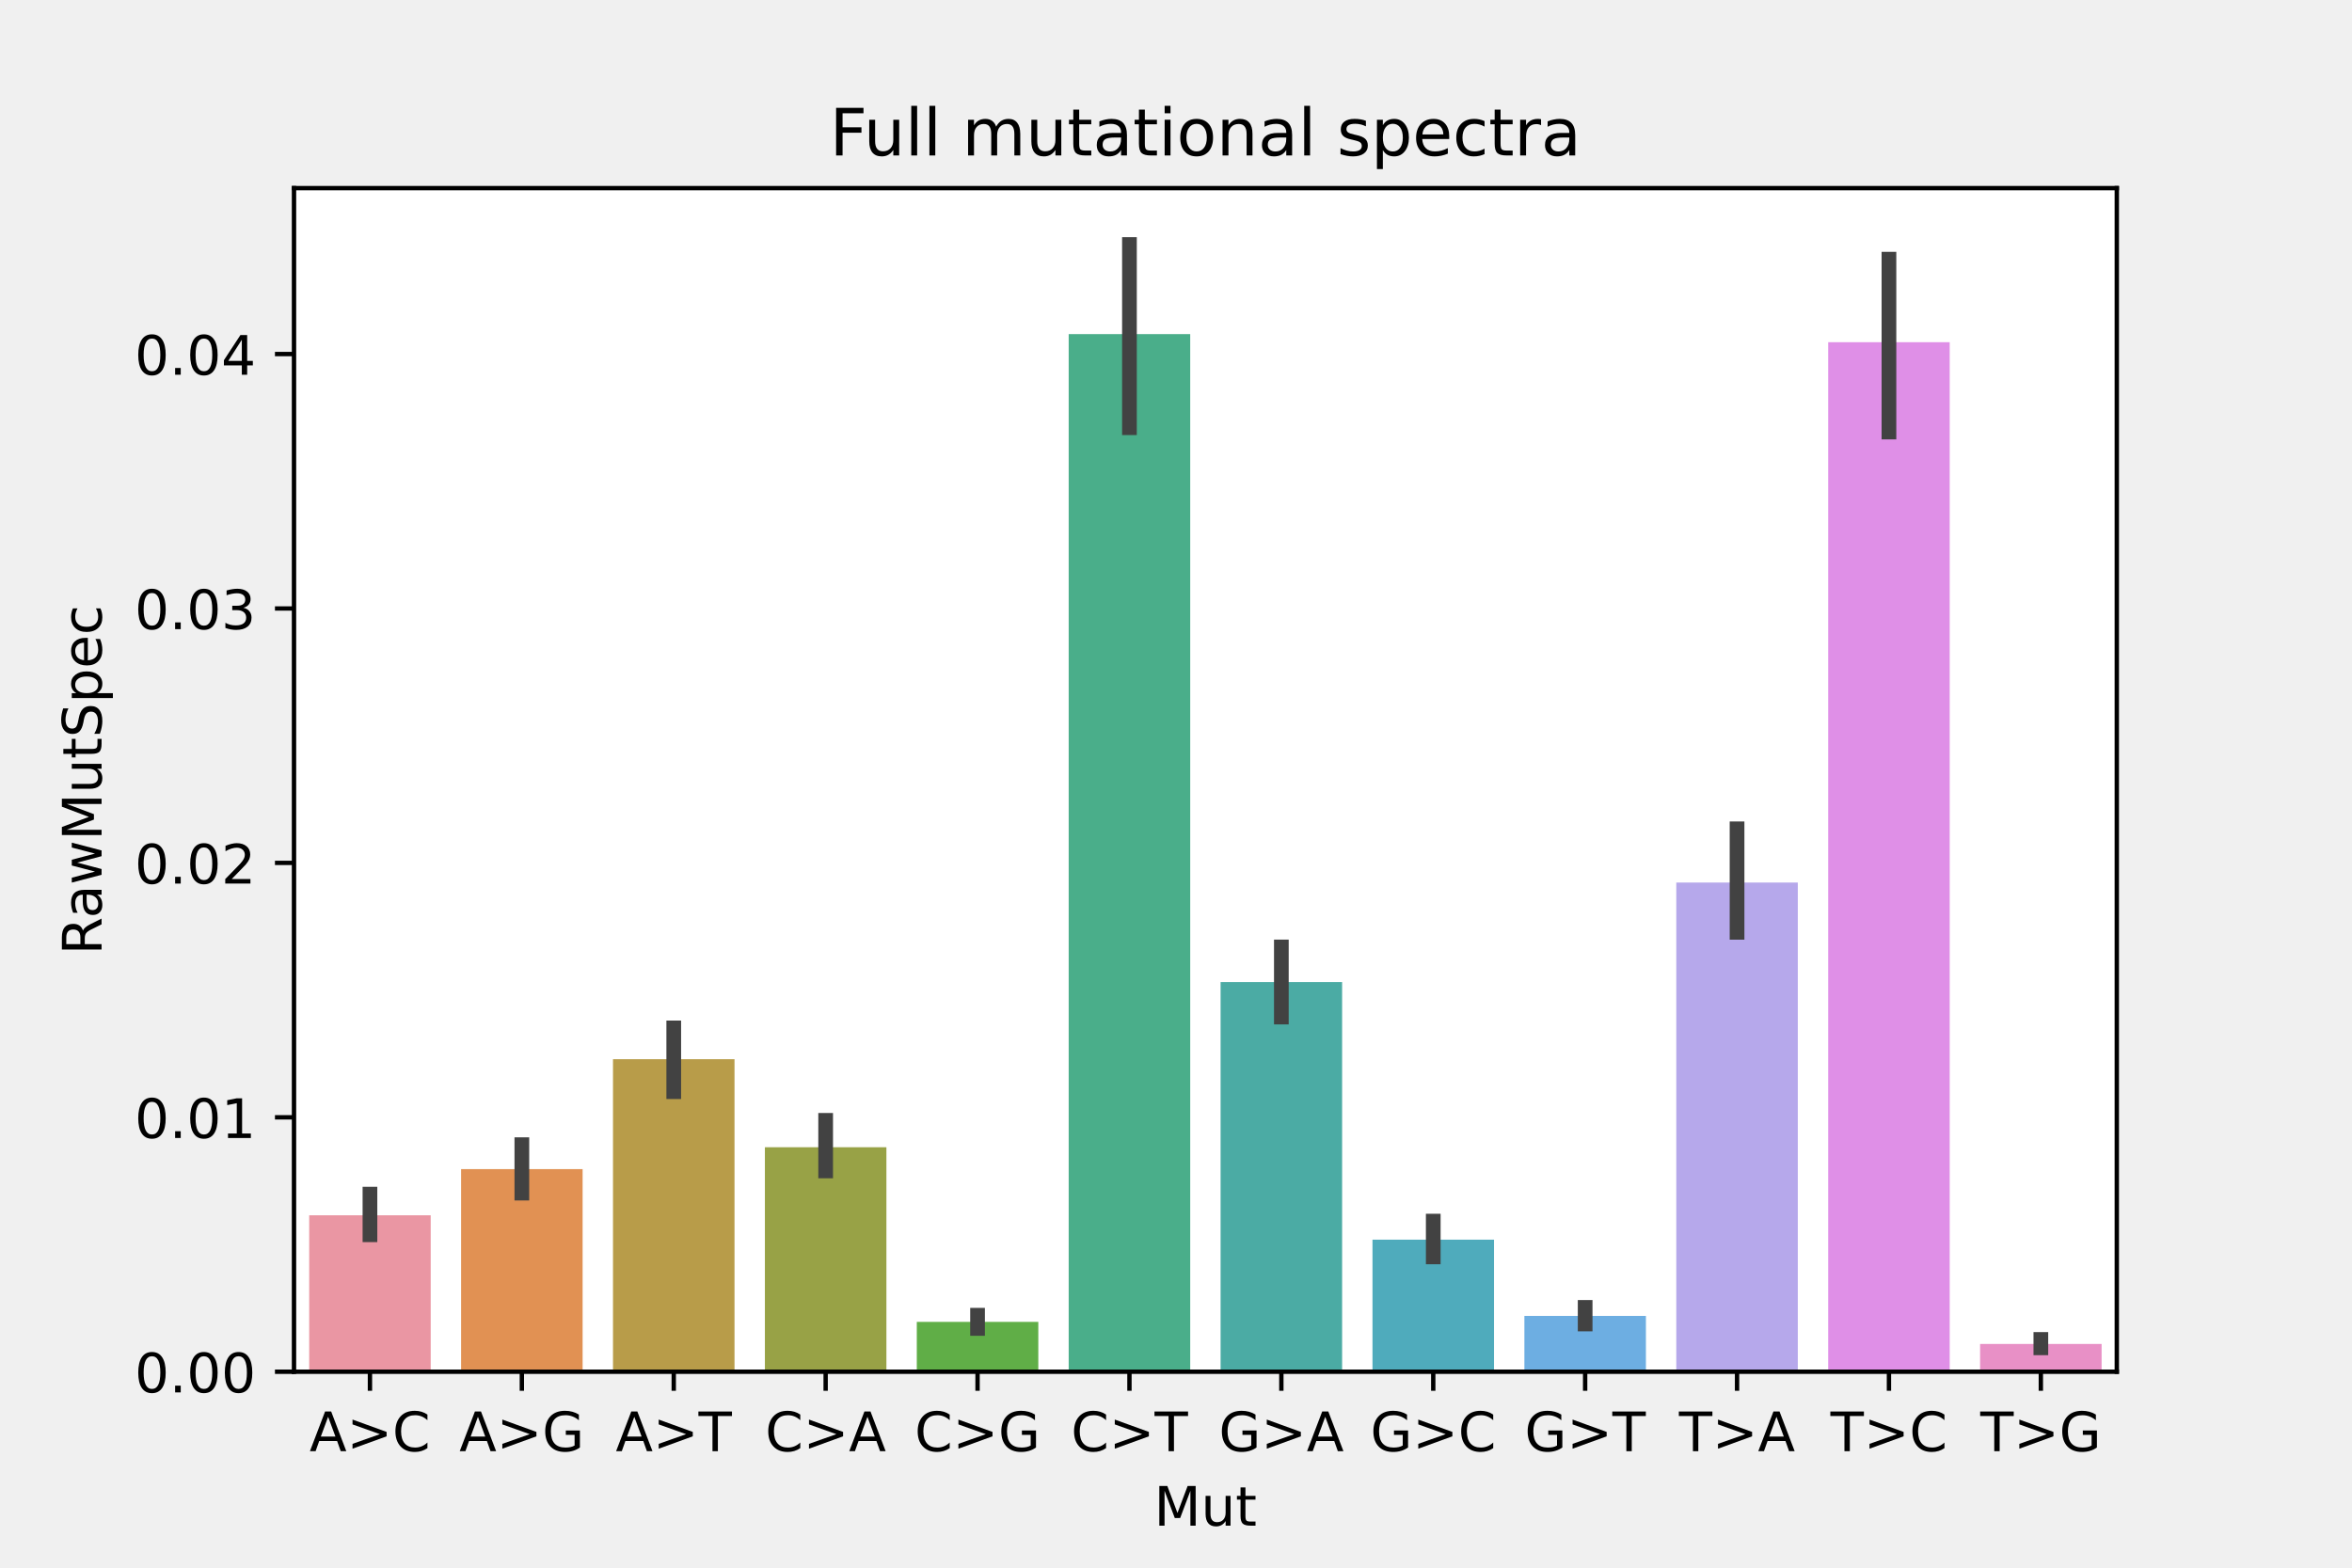
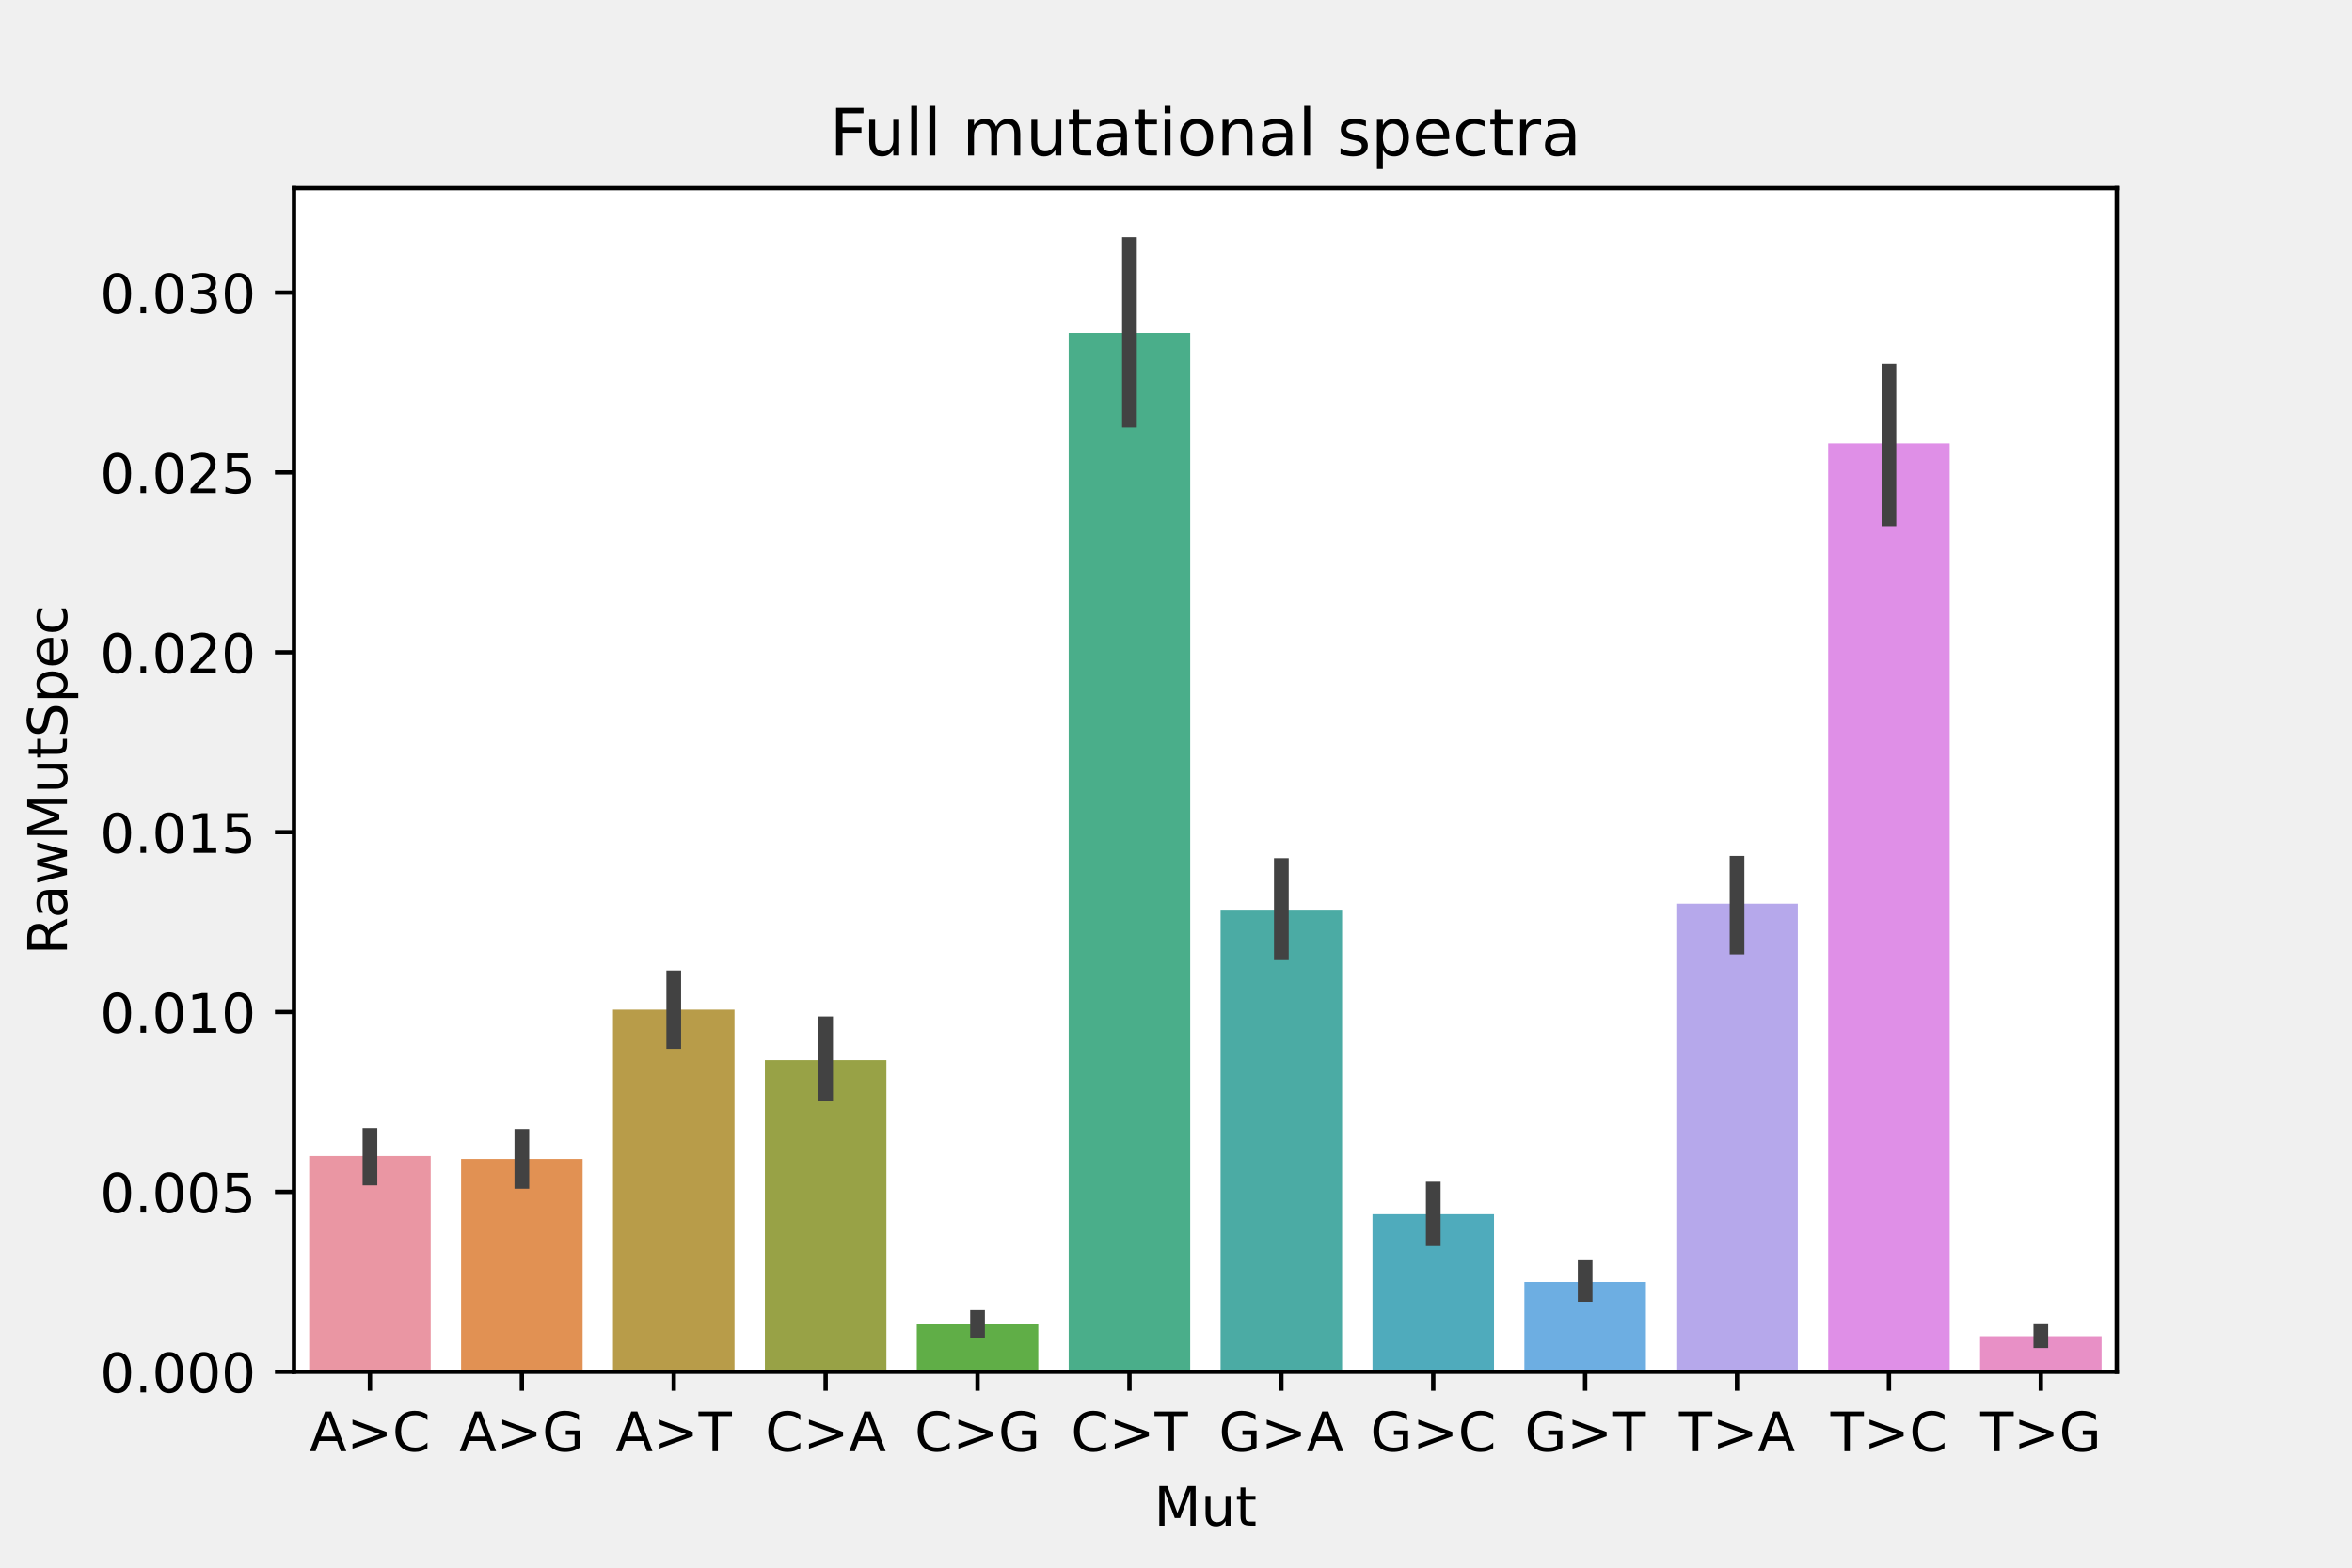
<svg xmlns="http://www.w3.org/2000/svg" xmlns:xlink="http://www.w3.org/1999/xlink" width="432pt" height="288pt" viewBox="0 0 432 288" version="1.1">
  <defs>
    <style type="text/css">*{stroke-linejoin: round; stroke-linecap: butt}</style>
  </defs>
  <g id="figure_1">
    <g id="patch_1">
      <path d="M 0 288  L 432 288  L 432 0  L 0 0  L 0 288  z " style="fill: none" />
    </g>
    <g id="axes_1">
      <g id="patch_2">
        <path d="M 54 252  L 388.8 252  L 388.8 34.56  L 54 34.56  z " style="fill: #ffffff" />
      </g>
      <g id="patch_3">
-         <path d="M 56.79 252  L 79.11 252  L 79.11 223.252  L 56.79 223.252  z " clip-path="url(#pbe2c032c0d)" style="fill: #ea96a3" />
+         <path d="M 56.79 252  L 79.11 252  L 79.11 212.36  L 56.79 212.36  z " clip-path="url(#pe592b8a24d)" style="fill: #ea96a3" />
      </g>
      <g id="patch_4">
-         <path d="M 84.69 252  L 107.01 252  L 107.01 214.78  L 84.69 214.78  z " clip-path="url(#pbe2c032c0d)" style="fill: #e19153" />
+         <path d="M 84.69 252  L 107.01 252  L 107.01 212.9  L 84.69 212.9  z " clip-path="url(#pe592b8a24d)" style="fill: #e19153" />
      </g>
      <g id="patch_5">
-         <path d="M 112.59 252  L 134.91 252  L 134.91 194.579  L 112.59 194.579  z " clip-path="url(#pbe2c032c0d)" style="fill: #b89c49" />
+         <path d="M 112.59 252  L 134.91 252  L 134.91 185.479  L 112.59 185.479  z " clip-path="url(#pe592b8a24d)" style="fill: #b89c49" />
      </g>
      <g id="patch_6">
-         <path d="M 140.49 252  L 162.81 252  L 162.81 210.76  L 140.49 210.76  z " clip-path="url(#pbe2c032c0d)" style="fill: #98a246" />
+         <path d="M 140.49 252  L 162.81 252  L 162.81 194.761  L 140.49 194.761  z " clip-path="url(#pe592b8a24d)" style="fill: #98a246" />
      </g>
      <g id="patch_7">
-         <path d="M 168.39 252  L 190.71 252  L 190.71 242.842  L 168.39 242.842  z " clip-path="url(#pbe2c032c0d)" style="fill: #60ae47" />
+         <path d="M 168.39 252  L 190.71 252  L 190.71 243.297  L 168.39 243.297  z " clip-path="url(#pe592b8a24d)" style="fill: #60ae47" />
      </g>
      <g id="patch_8">
-         <path d="M 196.29 252  L 218.61 252  L 218.61 61.378  L 196.29 61.378  z " clip-path="url(#pbe2c032c0d)" style="fill: #4aae8a" />
+         <path d="M 196.29 252  L 218.61 252  L 218.61 61.167  L 196.29 61.167  z " clip-path="url(#pe592b8a24d)" style="fill: #4aae8a" />
      </g>
      <g id="patch_9">
-         <path d="M 224.19 252  L 246.51 252  L 246.51 180.416  L 224.19 180.416  z " clip-path="url(#pbe2c032c0d)" style="fill: #4baba4" />
+         <path d="M 224.19 252  L 246.51 252  L 246.51 167.122  L 224.19 167.122  z " clip-path="url(#pe592b8a24d)" style="fill: #4baba4" />
      </g>
      <g id="patch_10">
-         <path d="M 252.09 252  L 274.41 252  L 274.41 227.744  L 252.09 227.744  z " clip-path="url(#pbe2c032c0d)" style="fill: #4fabbc" />
+         <path d="M 252.09 252  L 274.41 252  L 274.41 223.067  L 252.09 223.067  z " clip-path="url(#pe592b8a24d)" style="fill: #4fabbc" />
      </g>
      <g id="patch_11">
-         <path d="M 279.99 252  L 302.31 252  L 302.31 241.745  L 279.99 241.745  z " clip-path="url(#pbe2c032c0d)" style="fill: #6daee2" />
+         <path d="M 279.99 252  L 302.31 252  L 302.31 235.531  L 279.99 235.531  z " clip-path="url(#pe592b8a24d)" style="fill: #6daee2" />
      </g>
      <g id="patch_12">
-         <path d="M 307.89 252  L 330.21 252  L 330.21 162.135  L 307.89 162.135  z " clip-path="url(#pbe2c032c0d)" style="fill: #b6a8eb" />
+         <path d="M 307.89 252  L 330.21 252  L 330.21 166.013  L 307.89 166.013  z " clip-path="url(#pe592b8a24d)" style="fill: #b6a8eb" />
      </g>
      <g id="patch_13">
-         <path d="M 335.79 252  L 358.11 252  L 358.11 62.87  L 335.79 62.87  z " clip-path="url(#pbe2c032c0d)" style="fill: #df8fe7" />
+         <path d="M 335.79 252  L 358.11 252  L 358.11 81.454  L 335.79 81.454  z " clip-path="url(#pe592b8a24d)" style="fill: #df8fe7" />
      </g>
      <g id="patch_14">
-         <path d="M 363.69 252  L 386.01 252  L 386.01 246.9  L 363.69 246.9  z " clip-path="url(#pbe2c032c0d)" style="fill: #e890c6" />
+         <path d="M 363.69 252  L 386.01 252  L 386.01 245.469  L 363.69 245.469  z " clip-path="url(#pe592b8a24d)" style="fill: #e890c6" />
      </g>
      <g id="matplotlib.axis_1">
        <g id="xtick_1">
          <g id="line2d_1">
            <defs>
-               <path id="m026d9fce6b" d="M 0 0  L 0 3.5  " style="stroke: #000000; stroke-width: 0.8" />
+               <path id="mcc6dad4cca" d="M 0 0  L 0 3.5  " style="stroke: #000000; stroke-width: 0.8" />
            </defs>
            <g>
-               <use xlink:href="#m026d9fce6b" x="67.95" y="252" style="stroke: #000000; stroke-width: 0.8" />
+               <use xlink:href="#mcc6dad4cca" x="67.95" y="252" style="stroke: #000000; stroke-width: 0.8" />
            </g>
          </g>
          <g id="text_1">
            <g transform="translate(56.84844 266.5984)scale(0.1 -0.1)">
              <defs>
                <path id="DejaVuSans-41" d="M 2188 4044  L 1331 1722  L 3047 1722  L 2188 4044  z M 1831 4666  L 2547 4666  L 4325 0  L 3669 0  L 3244 1197  L 1141 1197  L 716 0  L 50 0  L 1831 4666  z " transform="scale(0.015625)" />
                <path id="DejaVuSans-3e" d="M 678 3150  L 678 3719  L 4684 2266  L 4684 1747  L 678 294  L 678 863  L 3897 2003  L 678 3150  z " transform="scale(0.015625)" />
                <path id="DejaVuSans-43" d="M 4122 4306  L 4122 3641  Q 3803 3938 3442 4084  Q 3081 4231 2675 4231  Q 1875 4231 1450 3742  Q 1025 3253 1025 2328  Q 1025 1406 1450 917  Q 1875 428 2675 428  Q 3081 428 3442 575  Q 3803 722 4122 1019  L 4122 359  Q 3791 134 3420 21  Q 3050 -91 2638 -91  Q 1578 -91 968 557  Q 359 1206 359 2328  Q 359 3453 968 4101  Q 1578 4750 2638 4750  Q 3056 4750 3426 4639  Q 3797 4528 4122 4306  z " transform="scale(0.015625)" />
              </defs>
              <use xlink:href="#DejaVuSans-41" />
              <use xlink:href="#DejaVuSans-3e" x="68.408" />
              <use xlink:href="#DejaVuSans-43" x="152.197" />
            </g>
          </g>
        </g>
        <g id="xtick_2">
          <g id="line2d_2">
            <g>
-               <use xlink:href="#m026d9fce6b" x="95.85" y="252" style="stroke: #000000; stroke-width: 0.8" />
+               <use xlink:href="#mcc6dad4cca" x="95.85" y="252" style="stroke: #000000; stroke-width: 0.8" />
            </g>
          </g>
          <g id="text_2">
            <g transform="translate(84.36562 266.5984)scale(0.1 -0.1)">
              <defs>
                <path id="DejaVuSans-47" d="M 3809 666  L 3809 1919  L 2778 1919  L 2778 2438  L 4434 2438  L 4434 434  Q 4069 175 3628 42  Q 3188 -91 2688 -91  Q 1594 -91 976 548  Q 359 1188 359 2328  Q 359 3472 976 4111  Q 1594 4750 2688 4750  Q 3144 4750 3555 4637  Q 3966 4525 4313 4306  L 4313 3634  Q 3963 3931 3569 4081  Q 3175 4231 2741 4231  Q 1884 4231 1454 3753  Q 1025 3275 1025 2328  Q 1025 1384 1454 906  Q 1884 428 2741 428  Q 3075 428 3337 486  Q 3600 544 3809 666  z " transform="scale(0.015625)" />
              </defs>
              <use xlink:href="#DejaVuSans-41" />
              <use xlink:href="#DejaVuSans-3e" x="68.408" />
              <use xlink:href="#DejaVuSans-47" x="152.197" />
            </g>
          </g>
        </g>
        <g id="xtick_3">
          <g id="line2d_3">
            <g>
-               <use xlink:href="#m026d9fce6b" x="123.75" y="252" style="stroke: #000000; stroke-width: 0.8" />
+               <use xlink:href="#mcc6dad4cca" x="123.75" y="252" style="stroke: #000000; stroke-width: 0.8" />
            </g>
          </g>
          <g id="text_3">
            <g transform="translate(113.0859 266.5984)scale(0.1 -0.1)">
              <defs>
                <path id="DejaVuSans-54" d="M -19 4666  L 3928 4666  L 3928 4134  L 2272 4134  L 2272 0  L 1638 0  L 1638 4134  L -19 4134  L -19 4666  z " transform="scale(0.015625)" />
              </defs>
              <use xlink:href="#DejaVuSans-41" />
              <use xlink:href="#DejaVuSans-3e" x="68.408" />
              <use xlink:href="#DejaVuSans-54" x="152.197" />
            </g>
          </g>
        </g>
        <g id="xtick_4">
          <g id="line2d_4">
            <g>
-               <use xlink:href="#m026d9fce6b" x="151.65" y="252" style="stroke: #000000; stroke-width: 0.8" />
+               <use xlink:href="#mcc6dad4cca" x="151.65" y="252" style="stroke: #000000; stroke-width: 0.8" />
            </g>
          </g>
          <g id="text_4">
            <g transform="translate(140.5484 266.5984)scale(0.1 -0.1)">
              <use xlink:href="#DejaVuSans-43" />
              <use xlink:href="#DejaVuSans-3e" x="69.824" />
              <use xlink:href="#DejaVuSans-41" x="153.613" />
            </g>
          </g>
        </g>
        <g id="xtick_5">
          <g id="line2d_5">
            <g>
-               <use xlink:href="#m026d9fce6b" x="179.55" y="252" style="stroke: #000000; stroke-width: 0.8" />
+               <use xlink:href="#mcc6dad4cca" x="179.55" y="252" style="stroke: #000000; stroke-width: 0.8" />
            </g>
          </g>
          <g id="text_5">
            <g transform="translate(167.9945 266.5984)scale(0.1 -0.1)">
              <use xlink:href="#DejaVuSans-43" />
              <use xlink:href="#DejaVuSans-3e" x="69.824" />
              <use xlink:href="#DejaVuSans-47" x="153.613" />
            </g>
          </g>
        </g>
        <g id="xtick_6">
          <g id="line2d_6">
            <g>
-               <use xlink:href="#m026d9fce6b" x="207.45" y="252" style="stroke: #000000; stroke-width: 0.8" />
+               <use xlink:href="#mcc6dad4cca" x="207.45" y="252" style="stroke: #000000; stroke-width: 0.8" />
            </g>
          </g>
          <g id="text_6">
            <g transform="translate(196.7148 266.5984)scale(0.1 -0.1)">
              <use xlink:href="#DejaVuSans-43" />
              <use xlink:href="#DejaVuSans-3e" x="69.824" />
              <use xlink:href="#DejaVuSans-54" x="153.613" />
            </g>
          </g>
        </g>
        <g id="xtick_7">
          <g id="line2d_7">
            <g>
-               <use xlink:href="#m026d9fce6b" x="235.35" y="252" style="stroke: #000000; stroke-width: 0.8" />
+               <use xlink:href="#mcc6dad4cca" x="235.35" y="252" style="stroke: #000000; stroke-width: 0.8" />
            </g>
          </g>
          <g id="text_7">
            <g transform="translate(223.8656 266.5984)scale(0.1 -0.1)">
              <use xlink:href="#DejaVuSans-47" />
              <use xlink:href="#DejaVuSans-3e" x="77.49" />
              <use xlink:href="#DejaVuSans-41" x="161.279" />
            </g>
          </g>
        </g>
        <g id="xtick_8">
          <g id="line2d_8">
            <g>
-               <use xlink:href="#m026d9fce6b" x="263.25" y="252" style="stroke: #000000; stroke-width: 0.8" />
+               <use xlink:href="#mcc6dad4cca" x="263.25" y="252" style="stroke: #000000; stroke-width: 0.8" />
            </g>
          </g>
          <g id="text_8">
            <g transform="translate(251.6945 266.5984)scale(0.1 -0.1)">
              <use xlink:href="#DejaVuSans-47" />
              <use xlink:href="#DejaVuSans-3e" x="77.49" />
              <use xlink:href="#DejaVuSans-43" x="161.279" />
            </g>
          </g>
        </g>
        <g id="xtick_9">
          <g id="line2d_9">
            <g>
-               <use xlink:href="#m026d9fce6b" x="291.15" y="252" style="stroke: #000000; stroke-width: 0.8" />
+               <use xlink:href="#mcc6dad4cca" x="291.15" y="252" style="stroke: #000000; stroke-width: 0.8" />
            </g>
          </g>
          <g id="text_9">
            <g transform="translate(280.032 266.5984)scale(0.1 -0.1)">
              <use xlink:href="#DejaVuSans-47" />
              <use xlink:href="#DejaVuSans-3e" x="77.49" />
              <use xlink:href="#DejaVuSans-54" x="161.279" />
            </g>
          </g>
        </g>
        <g id="xtick_10">
          <g id="line2d_10">
            <g>
-               <use xlink:href="#m026d9fce6b" x="319.05" y="252" style="stroke: #000000; stroke-width: 0.8" />
+               <use xlink:href="#mcc6dad4cca" x="319.05" y="252" style="stroke: #000000; stroke-width: 0.8" />
            </g>
          </g>
          <g id="text_10">
            <g transform="translate(308.3859 266.5984)scale(0.1 -0.1)">
              <use xlink:href="#DejaVuSans-54" />
              <use xlink:href="#DejaVuSans-3e" x="61.084" />
              <use xlink:href="#DejaVuSans-41" x="144.873" />
            </g>
          </g>
        </g>
        <g id="xtick_11">
          <g id="line2d_11">
            <g>
-               <use xlink:href="#m026d9fce6b" x="346.95" y="252" style="stroke: #000000; stroke-width: 0.8" />
+               <use xlink:href="#mcc6dad4cca" x="346.95" y="252" style="stroke: #000000; stroke-width: 0.8" />
            </g>
          </g>
          <g id="text_11">
            <g transform="translate(336.2148 266.5984)scale(0.1 -0.1)">
              <use xlink:href="#DejaVuSans-54" />
              <use xlink:href="#DejaVuSans-3e" x="61.084" />
              <use xlink:href="#DejaVuSans-43" x="144.873" />
            </g>
          </g>
        </g>
        <g id="xtick_12">
          <g id="line2d_12">
            <g>
-               <use xlink:href="#m026d9fce6b" x="374.85" y="252" style="stroke: #000000; stroke-width: 0.8" />
+               <use xlink:href="#mcc6dad4cca" x="374.85" y="252" style="stroke: #000000; stroke-width: 0.8" />
            </g>
          </g>
          <g id="text_12">
            <g transform="translate(363.732 266.5984)scale(0.1 -0.1)">
              <use xlink:href="#DejaVuSans-54" />
              <use xlink:href="#DejaVuSans-3e" x="61.084" />
              <use xlink:href="#DejaVuSans-47" x="144.873" />
            </g>
          </g>
        </g>
        <g id="text_13">
          <g transform="translate(211.957 280.2766)scale(0.1 -0.1)">
            <defs>
              <path id="DejaVuSans-4d" d="M 628 4666  L 1569 4666  L 2759 1491  L 3956 4666  L 4897 4666  L 4897 0  L 4281 0  L 4281 4097  L 3078 897  L 2444 897  L 1241 4097  L 1241 0  L 628 0  L 628 4666  z " transform="scale(0.015625)" />
              <path id="DejaVuSans-75" d="M 544 1381  L 544 3500  L 1119 3500  L 1119 1403  Q 1119 906 1312 657  Q 1506 409 1894 409  Q 2359 409 2629 706  Q 2900 1003 2900 1516  L 2900 3500  L 3475 3500  L 3475 0  L 2900 0  L 2900 538  Q 2691 219 2414 64  Q 2138 -91 1772 -91  Q 1169 -91 856 284  Q 544 659 544 1381  z M 1991 3584  L 1991 3584  z " transform="scale(0.015625)" />
              <path id="DejaVuSans-74" d="M 1172 4494  L 1172 3500  L 2356 3500  L 2356 3053  L 1172 3053  L 1172 1153  Q 1172 725 1289 603  Q 1406 481 1766 481  L 2356 481  L 2356 0  L 1766 0  Q 1100 0 847 248  Q 594 497 594 1153  L 594 3053  L 172 3053  L 172 3500  L 594 3500  L 594 4494  L 1172 4494  z " transform="scale(0.015625)" />
            </defs>
            <use xlink:href="#DejaVuSans-4d" />
            <use xlink:href="#DejaVuSans-75" x="86.279" />
            <use xlink:href="#DejaVuSans-74" x="149.658" />
          </g>
        </g>
      </g>
      <g id="matplotlib.axis_2">
        <g id="ytick_1">
          <g id="line2d_13">
            <defs>
-               <path id="mbdb7e12de5" d="M 0 0  L -3.5 0  " style="stroke: #000000; stroke-width: 0.8" />
+               <path id="m1d6eb8e58e" d="M 0 0  L -3.5 0  " style="stroke: #000000; stroke-width: 0.8" />
            </defs>
            <g>
-               <use xlink:href="#mbdb7e12de5" x="54" y="252" style="stroke: #000000; stroke-width: 0.8" />
+               <use xlink:href="#m1d6eb8e58e" x="54" y="252" style="stroke: #000000; stroke-width: 0.8" />
            </g>
          </g>
          <g id="text_14">
-             <g transform="translate(24.73438 255.7992)scale(0.1 -0.1)">
+             <g transform="translate(18.37187 255.7992)scale(0.1 -0.1)">
              <defs>
                <path id="DejaVuSans-30" d="M 2034 4250  Q 1547 4250 1301 3770  Q 1056 3291 1056 2328  Q 1056 1369 1301 889  Q 1547 409 2034 409  Q 2525 409 2770 889  Q 3016 1369 3016 2328  Q 3016 3291 2770 3770  Q 2525 4250 2034 4250  z M 2034 4750  Q 2819 4750 3233 4129  Q 3647 3509 3647 2328  Q 3647 1150 3233 529  Q 2819 -91 2034 -91  Q 1250 -91 836 529  Q 422 1150 422 2328  Q 422 3509 836 4129  Q 1250 4750 2034 4750  z " transform="scale(0.015625)" />
                <path id="DejaVuSans-2e" d="M 684 794  L 1344 794  L 1344 0  L 684 0  L 684 794  z " transform="scale(0.015625)" />
              </defs>
              <use xlink:href="#DejaVuSans-30" />
              <use xlink:href="#DejaVuSans-2e" x="63.623" />
              <use xlink:href="#DejaVuSans-30" x="95.41" />
              <use xlink:href="#DejaVuSans-30" x="159.033" />
+               <use xlink:href="#DejaVuSans-30" x="222.656" />
            </g>
          </g>
        </g>
        <g id="ytick_2">
          <g id="line2d_14">
            <g>
-               <use xlink:href="#mbdb7e12de5" x="54" y="205.261" style="stroke: #000000; stroke-width: 0.8" />
+               <use xlink:href="#m1d6eb8e58e" x="54" y="218.959" style="stroke: #000000; stroke-width: 0.8" />
            </g>
          </g>
          <g id="text_15">
-             <g transform="translate(24.73438 209.0601)scale(0.1 -0.1)">
-               <defs>
-                 <path id="DejaVuSans-31" d="M 794 531  L 1825 531  L 1825 4091  L 703 3866  L 703 4441  L 1819 4666  L 2450 4666  L 2450 531  L 3481 531  L 3481 0  L 794 0  L 794 531  z " transform="scale(0.015625)" />
-               </defs>
-               <use xlink:href="#DejaVuSans-30" />
-               <use xlink:href="#DejaVuSans-2e" x="63.623" />
-               <use xlink:href="#DejaVuSans-30" x="95.41" />
-               <use xlink:href="#DejaVuSans-31" x="159.033" />
+             <g transform="translate(18.37187 222.7582)scale(0.1 -0.1)">
+               <defs>
+                 <path id="DejaVuSans-35" d="M 691 4666  L 3169 4666  L 3169 4134  L 1269 4134  L 1269 2991  Q 1406 3038 1543 3061  Q 1681 3084 1819 3084  Q 2600 3084 3056 2656  Q 3513 2228 3513 1497  Q 3513 744 3044 326  Q 2575 -91 1722 -91  Q 1428 -91 1123 -41  Q 819 9 494 109  L 494 744  Q 775 591 1075 516  Q 1375 441 1709 441  Q 2250 441 2565 725  Q 2881 1009 2881 1497  Q 2881 1984 2565 2268  Q 2250 2553 1709 2553  Q 1456 2553 1204 2497  Q 953 2441 691 2322  L 691 4666  z " transform="scale(0.015625)" />
+               </defs>
+               <use xlink:href="#DejaVuSans-30" />
+               <use xlink:href="#DejaVuSans-2e" x="63.623" />
+               <use xlink:href="#DejaVuSans-30" x="95.41" />
+               <use xlink:href="#DejaVuSans-30" x="159.033" />
+               <use xlink:href="#DejaVuSans-35" x="222.656" />
            </g>
          </g>
        </g>
        <g id="ytick_3">
          <g id="line2d_15">
            <g>
-               <use xlink:href="#mbdb7e12de5" x="54" y="158.522" style="stroke: #000000; stroke-width: 0.8" />
+               <use xlink:href="#m1d6eb8e58e" x="54" y="185.918" style="stroke: #000000; stroke-width: 0.8" />
            </g>
          </g>
          <g id="text_16">
-             <g transform="translate(24.73438 162.3209)scale(0.1 -0.1)">
-               <defs>
-                 <path id="DejaVuSans-32" d="M 1228 531  L 3431 531  L 3431 0  L 469 0  L 469 531  Q 828 903 1448 1529  Q 2069 2156 2228 2338  Q 2531 2678 2651 2914  Q 2772 3150 2772 3378  Q 2772 3750 2511 3984  Q 2250 4219 1831 4219  Q 1534 4219 1204 4116  Q 875 4013 500 3803  L 500 4441  Q 881 4594 1212 4672  Q 1544 4750 1819 4750  Q 2544 4750 2975 4387  Q 3406 4025 3406 3419  Q 3406 3131 3298 2873  Q 3191 2616 2906 2266  Q 2828 2175 2409 1742  Q 1991 1309 1228 531  z " transform="scale(0.015625)" />
-               </defs>
-               <use xlink:href="#DejaVuSans-30" />
-               <use xlink:href="#DejaVuSans-2e" x="63.623" />
-               <use xlink:href="#DejaVuSans-30" x="95.41" />
-               <use xlink:href="#DejaVuSans-32" x="159.033" />
+             <g transform="translate(18.37187 189.7172)scale(0.1 -0.1)">
+               <defs>
+                 <path id="DejaVuSans-31" d="M 794 531  L 1825 531  L 1825 4091  L 703 3866  L 703 4441  L 1819 4666  L 2450 4666  L 2450 531  L 3481 531  L 3481 0  L 794 0  L 794 531  z " transform="scale(0.015625)" />
+               </defs>
+               <use xlink:href="#DejaVuSans-30" />
+               <use xlink:href="#DejaVuSans-2e" x="63.623" />
+               <use xlink:href="#DejaVuSans-30" x="95.41" />
+               <use xlink:href="#DejaVuSans-31" x="159.033" />
+               <use xlink:href="#DejaVuSans-30" x="222.656" />
            </g>
          </g>
        </g>
        <g id="ytick_4">
          <g id="line2d_16">
            <g>
-               <use xlink:href="#mbdb7e12de5" x="54" y="111.783" style="stroke: #000000; stroke-width: 0.8" />
+               <use xlink:href="#m1d6eb8e58e" x="54" y="152.877" style="stroke: #000000; stroke-width: 0.8" />
            </g>
          </g>
          <g id="text_17">
-             <g transform="translate(24.73438 115.5818)scale(0.1 -0.1)">
-               <defs>
-                 <path id="DejaVuSans-33" d="M 2597 2516  Q 3050 2419 3304 2112  Q 3559 1806 3559 1356  Q 3559 666 3084 287  Q 2609 -91 1734 -91  Q 1441 -91 1130 -33  Q 819 25 488 141  L 488 750  Q 750 597 1062 519  Q 1375 441 1716 441  Q 2309 441 2620 675  Q 2931 909 2931 1356  Q 2931 1769 2642 2001  Q 2353 2234 1838 2234  L 1294 2234  L 1294 2753  L 1863 2753  Q 2328 2753 2575 2939  Q 2822 3125 2822 3475  Q 2822 3834 2567 4026  Q 2313 4219 1838 4219  Q 1578 4219 1281 4162  Q 984 4106 628 3988  L 628 4550  Q 988 4650 1302 4700  Q 1616 4750 1894 4750  Q 2613 4750 3031 4423  Q 3450 4097 3450 3541  Q 3450 3153 3228 2886  Q 3006 2619 2597 2516  z " transform="scale(0.015625)" />
-               </defs>
-               <use xlink:href="#DejaVuSans-30" />
-               <use xlink:href="#DejaVuSans-2e" x="63.623" />
-               <use xlink:href="#DejaVuSans-30" x="95.41" />
-               <use xlink:href="#DejaVuSans-33" x="159.033" />
+             <g transform="translate(18.37187 156.6763)scale(0.1 -0.1)">
+               <use xlink:href="#DejaVuSans-30" />
+               <use xlink:href="#DejaVuSans-2e" x="63.623" />
+               <use xlink:href="#DejaVuSans-30" x="95.41" />
+               <use xlink:href="#DejaVuSans-31" x="159.033" />
+               <use xlink:href="#DejaVuSans-35" x="222.656" />
            </g>
          </g>
        </g>
        <g id="ytick_5">
          <g id="line2d_17">
            <g>
-               <use xlink:href="#mbdb7e12de5" x="54" y="65.043" style="stroke: #000000; stroke-width: 0.8" />
+               <use xlink:href="#m1d6eb8e58e" x="54" y="119.836" style="stroke: #000000; stroke-width: 0.8" />
            </g>
          </g>
          <g id="text_18">
-             <g transform="translate(24.73438 68.84262)scale(0.1 -0.1)">
-               <defs>
-                 <path id="DejaVuSans-34" d="M 2419 4116  L 825 1625  L 2419 1625  L 2419 4116  z M 2253 4666  L 3047 4666  L 3047 1625  L 3713 1625  L 3713 1100  L 3047 1100  L 3047 0  L 2419 0  L 2419 1100  L 313 1100  L 313 1709  L 2253 4666  z " transform="scale(0.015625)" />
-               </defs>
-               <use xlink:href="#DejaVuSans-30" />
-               <use xlink:href="#DejaVuSans-2e" x="63.623" />
-               <use xlink:href="#DejaVuSans-30" x="95.41" />
-               <use xlink:href="#DejaVuSans-34" x="159.033" />
-             </g>
-           </g>
-         </g>
-         <g id="text_19">
-           <g transform="translate(18.65469 175.412)rotate(-90)scale(0.1 -0.1)">
+             <g transform="translate(18.37187 123.6353)scale(0.1 -0.1)">
+               <defs>
+                 <path id="DejaVuSans-32" d="M 1228 531  L 3431 531  L 3431 0  L 469 0  L 469 531  Q 828 903 1448 1529  Q 2069 2156 2228 2338  Q 2531 2678 2651 2914  Q 2772 3150 2772 3378  Q 2772 3750 2511 3984  Q 2250 4219 1831 4219  Q 1534 4219 1204 4116  Q 875 4013 500 3803  L 500 4441  Q 881 4594 1212 4672  Q 1544 4750 1819 4750  Q 2544 4750 2975 4387  Q 3406 4025 3406 3419  Q 3406 3131 3298 2873  Q 3191 2616 2906 2266  Q 2828 2175 2409 1742  Q 1991 1309 1228 531  z " transform="scale(0.015625)" />
+               </defs>
+               <use xlink:href="#DejaVuSans-30" />
+               <use xlink:href="#DejaVuSans-2e" x="63.623" />
+               <use xlink:href="#DejaVuSans-30" x="95.41" />
+               <use xlink:href="#DejaVuSans-32" x="159.033" />
+               <use xlink:href="#DejaVuSans-30" x="222.656" />
+             </g>
+           </g>
+         </g>
+         <g id="ytick_6">
+           <g id="line2d_18">
+             <g>
+               <use xlink:href="#m1d6eb8e58e" x="54" y="86.795" style="stroke: #000000; stroke-width: 0.8" />
+             </g>
+           </g>
+           <g id="text_19">
+             <g transform="translate(18.37187 90.59428)scale(0.1 -0.1)">
+               <use xlink:href="#DejaVuSans-30" />
+               <use xlink:href="#DejaVuSans-2e" x="63.623" />
+               <use xlink:href="#DejaVuSans-30" x="95.41" />
+               <use xlink:href="#DejaVuSans-32" x="159.033" />
+               <use xlink:href="#DejaVuSans-35" x="222.656" />
+             </g>
+           </g>
+         </g>
+         <g id="ytick_7">
+           <g id="line2d_19">
+             <g>
+               <use xlink:href="#m1d6eb8e58e" x="54" y="53.754" style="stroke: #000000; stroke-width: 0.8" />
+             </g>
+           </g>
+           <g id="text_20">
+             <g transform="translate(18.37187 57.55329)scale(0.1 -0.1)">
+               <defs>
+                 <path id="DejaVuSans-33" d="M 2597 2516  Q 3050 2419 3304 2112  Q 3559 1806 3559 1356  Q 3559 666 3084 287  Q 2609 -91 1734 -91  Q 1441 -91 1130 -33  Q 819 25 488 141  L 488 750  Q 750 597 1062 519  Q 1375 441 1716 441  Q 2309 441 2620 675  Q 2931 909 2931 1356  Q 2931 1769 2642 2001  Q 2353 2234 1838 2234  L 1294 2234  L 1294 2753  L 1863 2753  Q 2328 2753 2575 2939  Q 2822 3125 2822 3475  Q 2822 3834 2567 4026  Q 2313 4219 1838 4219  Q 1578 4219 1281 4162  Q 984 4106 628 3988  L 628 4550  Q 988 4650 1302 4700  Q 1616 4750 1894 4750  Q 2613 4750 3031 4423  Q 3450 4097 3450 3541  Q 3450 3153 3228 2886  Q 3006 2619 2597 2516  z " transform="scale(0.015625)" />
+               </defs>
+               <use xlink:href="#DejaVuSans-30" />
+               <use xlink:href="#DejaVuSans-2e" x="63.623" />
+               <use xlink:href="#DejaVuSans-30" x="95.41" />
+               <use xlink:href="#DejaVuSans-33" x="159.033" />
+               <use xlink:href="#DejaVuSans-30" x="222.656" />
+             </g>
+           </g>
+         </g>
+         <g id="text_21">
+           <g transform="translate(12.29219 175.412)rotate(-90)scale(0.1 -0.1)">
            <defs>
              <path id="DejaVuSans-52" d="M 2841 2188  Q 3044 2119 3236 1894  Q 3428 1669 3622 1275  L 4263 0  L 3584 0  L 2988 1197  Q 2756 1666 2539 1819  Q 2322 1972 1947 1972  L 1259 1972  L 1259 0  L 628 0  L 628 4666  L 2053 4666  Q 2853 4666 3247 4331  Q 3641 3997 3641 3322  Q 3641 2881 3436 2590  Q 3231 2300 2841 2188  z M 1259 4147  L 1259 2491  L 2053 2491  Q 2509 2491 2742 2702  Q 2975 2913 2975 3322  Q 2975 3731 2742 3939  Q 2509 4147 2053 4147  L 1259 4147  z " transform="scale(0.015625)" />
              <path id="DejaVuSans-61" d="M 2194 1759  Q 1497 1759 1228 1600  Q 959 1441 959 1056  Q 959 750 1161 570  Q 1363 391 1709 391  Q 2188 391 2477 730  Q 2766 1069 2766 1631  L 2766 1759  L 2194 1759  z M 3341 1997  L 3341 0  L 2766 0  L 2766 531  Q 2569 213 2275 61  Q 1981 -91 1556 -91  Q 1019 -91 701 211  Q 384 513 384 1019  Q 384 1609 779 1909  Q 1175 2209 1959 2209  L 2766 2209  L 2766 2266  Q 2766 2663 2505 2880  Q 2244 3097 1772 3097  Q 1472 3097 1187 3025  Q 903 2953 641 2809  L 641 3341  Q 956 3463 1253 3523  Q 1550 3584 1831 3584  Q 2591 3584 2966 3190  Q 3341 2797 3341 1997  z " transform="scale(0.015625)" />
              <path id="DejaVuSans-77" d="M 269 3500  L 844 3500  L 1563 769  L 2278 3500  L 2956 3500  L 3675 769  L 4391 3500  L 4966 3500  L 4050 0  L 3372 0  L 2619 2869  L 1863 0  L 1184 0  L 269 3500  z " transform="scale(0.015625)" />
              <path id="DejaVuSans-53" d="M 3425 4513  L 3425 3897  Q 3066 4069 2747 4153  Q 2428 4238 2131 4238  Q 1616 4238 1336 4038  Q 1056 3838 1056 3469  Q 1056 3159 1242 3001  Q 1428 2844 1947 2747  L 2328 2669  Q 3034 2534 3370 2195  Q 3706 1856 3706 1288  Q 3706 609 3251 259  Q 2797 -91 1919 -91  Q 1588 -91 1214 -16  Q 841 59 441 206  L 441 856  Q 825 641 1194 531  Q 1563 422 1919 422  Q 2459 422 2753 634  Q 3047 847 3047 1241  Q 3047 1584 2836 1778  Q 2625 1972 2144 2069  L 1759 2144  Q 1053 2284 737 2584  Q 422 2884 422 3419  Q 422 4038 858 4394  Q 1294 4750 2059 4750  Q 2388 4750 2728 4690  Q 3069 4631 3425 4513  z " transform="scale(0.015625)" />
              <path id="DejaVuSans-70" d="M 1159 525  L 1159 -1331  L 581 -1331  L 581 3500  L 1159 3500  L 1159 2969  Q 1341 3281 1617 3432  Q 1894 3584 2278 3584  Q 2916 3584 3314 3078  Q 3713 2572 3713 1747  Q 3713 922 3314 415  Q 2916 -91 2278 -91  Q 1894 -91 1617 61  Q 1341 213 1159 525  z M 3116 1747  Q 3116 2381 2855 2742  Q 2594 3103 2138 3103  Q 1681 3103 1420 2742  Q 1159 2381 1159 1747  Q 1159 1113 1420 752  Q 1681 391 2138 391  Q 2594 391 2855 752  Q 3116 1113 3116 1747  z " transform="scale(0.015625)" />
              <path id="DejaVuSans-65" d="M 3597 1894  L 3597 1613  L 953 1613  Q 991 1019 1311 708  Q 1631 397 2203 397  Q 2534 397 2845 478  Q 3156 559 3463 722  L 3463 178  Q 3153 47 2828 -22  Q 2503 -91 2169 -91  Q 1331 -91 842 396  Q 353 884 353 1716  Q 353 2575 817 3079  Q 1281 3584 2069 3584  Q 2775 3584 3186 3129  Q 3597 2675 3597 1894  z M 3022 2063  Q 3016 2534 2758 2815  Q 2500 3097 2075 3097  Q 1594 3097 1305 2825  Q 1016 2553 972 2059  L 3022 2063  z " transform="scale(0.015625)" />
              <path id="DejaVuSans-63" d="M 3122 3366  L 3122 2828  Q 2878 2963 2633 3030  Q 2388 3097 2138 3097  Q 1578 3097 1268 2742  Q 959 2388 959 1747  Q 959 1106 1268 751  Q 1578 397 2138 397  Q 2388 397 2633 464  Q 2878 531 3122 666  L 3122 134  Q 2881 22 2623 -34  Q 2366 -91 2075 -91  Q 1284 -91 818 406  Q 353 903 353 1747  Q 353 2603 823 3093  Q 1294 3584 2113 3584  Q 2378 3584 2631 3529  Q 2884 3475 3122 3366  z " transform="scale(0.015625)" />
            </defs>
            <use xlink:href="#DejaVuSans-52" />
            <use xlink:href="#DejaVuSans-61" x="67.232" />
            <use xlink:href="#DejaVuSans-77" x="128.512" />
            <use xlink:href="#DejaVuSans-4d" x="210.299" />
            <use xlink:href="#DejaVuSans-75" x="296.578" />
            <use xlink:href="#DejaVuSans-74" x="359.957" />
            <use xlink:href="#DejaVuSans-53" x="399.166" />
            <use xlink:href="#DejaVuSans-70" x="462.643" />
            <use xlink:href="#DejaVuSans-65" x="526.119" />
            <use xlink:href="#DejaVuSans-63" x="587.643" />
          </g>
        </g>
      </g>
-       <g id="line2d_18">
-         <path d="M 67.95 226.835  L 67.95 219.383  " clip-path="url(#pbe2c032c0d)" style="fill: none; stroke: #424242; stroke-width: 2.7; stroke-linecap: square" />
-       </g>
-       <g id="line2d_19">
-         <path d="M 95.85 219.193  L 95.85 210.288  " clip-path="url(#pbe2c032c0d)" style="fill: none; stroke: #424242; stroke-width: 2.7; stroke-linecap: square" />
-       </g>
      <g id="line2d_20">
-         <path d="M 123.75 200.552  L 123.75 188.838  " clip-path="url(#pbe2c032c0d)" style="fill: none; stroke: #424242; stroke-width: 2.7; stroke-linecap: square" />
+         <path d="M 67.95 216.409  L 67.95 208.566  " clip-path="url(#pe592b8a24d)" style="fill: none; stroke: #424242; stroke-width: 2.7; stroke-linecap: square" />
      </g>
      <g id="line2d_21">
-         <path d="M 151.65 215.113  L 151.65 205.817  " clip-path="url(#pbe2c032c0d)" style="fill: none; stroke: #424242; stroke-width: 2.7; stroke-linecap: square" />
+         <path d="M 95.85 217.032  L 95.85 208.744  " clip-path="url(#pe592b8a24d)" style="fill: none; stroke: #424242; stroke-width: 2.7; stroke-linecap: square" />
      </g>
      <g id="line2d_22">
-         <path d="M 179.55 244.047  L 179.55 241.626  " clip-path="url(#pbe2c032c0d)" style="fill: none; stroke: #424242; stroke-width: 2.7; stroke-linecap: square" />
+         <path d="M 123.75 191.334  L 123.75 179.633  " clip-path="url(#pe592b8a24d)" style="fill: none; stroke: #424242; stroke-width: 2.7; stroke-linecap: square" />
      </g>
      <g id="line2d_23">
-         <path d="M 207.45 78.578  L 207.45 44.914  " clip-path="url(#pbe2c032c0d)" style="fill: none; stroke: #424242; stroke-width: 2.7; stroke-linecap: square" />
+         <path d="M 151.65 200.946  L 151.65 188.078  " clip-path="url(#pe592b8a24d)" style="fill: none; stroke: #424242; stroke-width: 2.7; stroke-linecap: square" />
      </g>
      <g id="line2d_24">
-         <path d="M 235.35 186.845  L 235.35 173.969  " clip-path="url(#pbe2c032c0d)" style="fill: none; stroke: #424242; stroke-width: 2.7; stroke-linecap: square" />
+         <path d="M 179.55 244.455  L 179.55 242.032  " clip-path="url(#pe592b8a24d)" style="fill: none; stroke: #424242; stroke-width: 2.7; stroke-linecap: square" />
      </g>
      <g id="line2d_25">
-         <path d="M 263.25 230.901  L 263.25 224.336  " clip-path="url(#pbe2c032c0d)" style="fill: none; stroke: #424242; stroke-width: 2.7; stroke-linecap: square" />
+         <path d="M 207.45 77.175  L 207.45 44.914  " clip-path="url(#pe592b8a24d)" style="fill: none; stroke: #424242; stroke-width: 2.7; stroke-linecap: square" />
      </g>
      <g id="line2d_26">
-         <path d="M 291.15 243.236  L 291.15 240.177  " clip-path="url(#pbe2c032c0d)" style="fill: none; stroke: #424242; stroke-width: 2.7; stroke-linecap: square" />
+         <path d="M 235.35 175.031  L 235.35 159.004  " clip-path="url(#pe592b8a24d)" style="fill: none; stroke: #424242; stroke-width: 2.7; stroke-linecap: square" />
      </g>
      <g id="line2d_27">
-         <path d="M 319.05 171.275  L 319.05 152.262  " clip-path="url(#pbe2c032c0d)" style="fill: none; stroke: #424242; stroke-width: 2.7; stroke-linecap: square" />
+         <path d="M 263.25 227.568  L 263.25 218.439  " clip-path="url(#pe592b8a24d)" style="fill: none; stroke: #424242; stroke-width: 2.7; stroke-linecap: square" />
      </g>
      <g id="line2d_28">
-         <path d="M 346.95 79.366  L 346.95 47.611  " clip-path="url(#pbe2c032c0d)" style="fill: none; stroke: #424242; stroke-width: 2.7; stroke-linecap: square" />
+         <path d="M 291.15 237.808  L 291.15 232.874  " clip-path="url(#pe592b8a24d)" style="fill: none; stroke: #424242; stroke-width: 2.7; stroke-linecap: square" />
      </g>
      <g id="line2d_29">
-         <path d="M 374.85 247.607  L 374.85 246.069  " clip-path="url(#pbe2c032c0d)" style="fill: none; stroke: #424242; stroke-width: 2.7; stroke-linecap: square" />
+         <path d="M 319.05 173.976  L 319.05 158.585  " clip-path="url(#pe592b8a24d)" style="fill: none; stroke: #424242; stroke-width: 2.7; stroke-linecap: square" />
+       </g>
+       <g id="line2d_30">
+         <path d="M 346.95 95.327  L 346.95 68.188  " clip-path="url(#pe592b8a24d)" style="fill: none; stroke: #424242; stroke-width: 2.7; stroke-linecap: square" />
+       </g>
+       <g id="line2d_31">
+         <path d="M 374.85 246.295  L 374.85 244.621  " clip-path="url(#pe592b8a24d)" style="fill: none; stroke: #424242; stroke-width: 2.7; stroke-linecap: square" />
      </g>
      <g id="patch_15">
        <path d="M 54 252  L 54 34.56  " style="fill: none; stroke: #000000; stroke-width: 0.8; stroke-linejoin: miter; stroke-linecap: square" />
      </g>
      <g id="patch_16">
        <path d="M 388.8 252  L 388.8 34.56  " style="fill: none; stroke: #000000; stroke-width: 0.8; stroke-linejoin: miter; stroke-linecap: square" />
      </g>
      <g id="patch_17">
        <path d="M 54 252  L 388.8 252  " style="fill: none; stroke: #000000; stroke-width: 0.8; stroke-linejoin: miter; stroke-linecap: square" />
      </g>
      <g id="patch_18">
        <path d="M 54 34.56  L 388.8 34.56  " style="fill: none; stroke: #000000; stroke-width: 0.8; stroke-linejoin: miter; stroke-linecap: square" />
      </g>
-       <g id="text_20">
+       <g id="text_22">
        <g transform="translate(152.3953 28.56)scale(0.12 -0.12)">
          <defs>
            <path id="DejaVuSans-46" d="M 628 4666  L 3309 4666  L 3309 4134  L 1259 4134  L 1259 2759  L 3109 2759  L 3109 2228  L 1259 2228  L 1259 0  L 628 0  L 628 4666  z " transform="scale(0.015625)" />
            <path id="DejaVuSans-6c" d="M 603 4863  L 1178 4863  L 1178 0  L 603 0  L 603 4863  z " transform="scale(0.015625)" />
            <path id="DejaVuSans-20" transform="scale(0.015625)" />
            <path id="DejaVuSans-6d" d="M 3328 2828  Q 3544 3216 3844 3400  Q 4144 3584 4550 3584  Q 5097 3584 5394 3201  Q 5691 2819 5691 2113  L 5691 0  L 5113 0  L 5113 2094  Q 5113 2597 4934 2840  Q 4756 3084 4391 3084  Q 3944 3084 3684 2787  Q 3425 2491 3425 1978  L 3425 0  L 2847 0  L 2847 2094  Q 2847 2600 2669 2842  Q 2491 3084 2119 3084  Q 1678 3084 1418 2786  Q 1159 2488 1159 1978  L 1159 0  L 581 0  L 581 3500  L 1159 3500  L 1159 2956  Q 1356 3278 1631 3431  Q 1906 3584 2284 3584  Q 2666 3584 2933 3390  Q 3200 3197 3328 2828  z " transform="scale(0.015625)" />
            <path id="DejaVuSans-69" d="M 603 3500  L 1178 3500  L 1178 0  L 603 0  L 603 3500  z M 603 4863  L 1178 4863  L 1178 4134  L 603 4134  L 603 4863  z " transform="scale(0.015625)" />
            <path id="DejaVuSans-6f" d="M 1959 3097  Q 1497 3097 1228 2736  Q 959 2375 959 1747  Q 959 1119 1226 758  Q 1494 397 1959 397  Q 2419 397 2687 759  Q 2956 1122 2956 1747  Q 2956 2369 2687 2733  Q 2419 3097 1959 3097  z M 1959 3584  Q 2709 3584 3137 3096  Q 3566 2609 3566 1747  Q 3566 888 3137 398  Q 2709 -91 1959 -91  Q 1206 -91 779 398  Q 353 888 353 1747  Q 353 2609 779 3096  Q 1206 3584 1959 3584  z " transform="scale(0.015625)" />
            <path id="DejaVuSans-6e" d="M 3513 2113  L 3513 0  L 2938 0  L 2938 2094  Q 2938 2591 2744 2837  Q 2550 3084 2163 3084  Q 1697 3084 1428 2787  Q 1159 2491 1159 1978  L 1159 0  L 581 0  L 581 3500  L 1159 3500  L 1159 2956  Q 1366 3272 1645 3428  Q 1925 3584 2291 3584  Q 2894 3584 3203 3211  Q 3513 2838 3513 2113  z " transform="scale(0.015625)" />
            <path id="DejaVuSans-73" d="M 2834 3397  L 2834 2853  Q 2591 2978 2328 3040  Q 2066 3103 1784 3103  Q 1356 3103 1142 2972  Q 928 2841 928 2578  Q 928 2378 1081 2264  Q 1234 2150 1697 2047  L 1894 2003  Q 2506 1872 2764 1633  Q 3022 1394 3022 966  Q 3022 478 2636 193  Q 2250 -91 1575 -91  Q 1294 -91 989 -36  Q 684 19 347 128  L 347 722  Q 666 556 975 473  Q 1284 391 1588 391  Q 1994 391 2212 530  Q 2431 669 2431 922  Q 2431 1156 2273 1281  Q 2116 1406 1581 1522  L 1381 1569  Q 847 1681 609 1914  Q 372 2147 372 2553  Q 372 3047 722 3315  Q 1072 3584 1716 3584  Q 2034 3584 2315 3537  Q 2597 3491 2834 3397  z " transform="scale(0.015625)" />
            <path id="DejaVuSans-72" d="M 2631 2963  Q 2534 3019 2420 3045  Q 2306 3072 2169 3072  Q 1681 3072 1420 2755  Q 1159 2438 1159 1844  L 1159 0  L 581 0  L 581 3500  L 1159 3500  L 1159 2956  Q 1341 3275 1631 3429  Q 1922 3584 2338 3584  Q 2397 3584 2469 3576  Q 2541 3569 2628 3553  L 2631 2963  z " transform="scale(0.015625)" />
          </defs>
          <use xlink:href="#DejaVuSans-46" />
          <use xlink:href="#DejaVuSans-75" x="52.02" />
          <use xlink:href="#DejaVuSans-6c" x="115.398" />
          <use xlink:href="#DejaVuSans-6c" x="143.182" />
          <use xlink:href="#DejaVuSans-20" x="170.965" />
          <use xlink:href="#DejaVuSans-6d" x="202.752" />
          <use xlink:href="#DejaVuSans-75" x="300.164" />
          <use xlink:href="#DejaVuSans-74" x="363.543" />
          <use xlink:href="#DejaVuSans-61" x="402.752" />
          <use xlink:href="#DejaVuSans-74" x="464.031" />
          <use xlink:href="#DejaVuSans-69" x="503.24" />
          <use xlink:href="#DejaVuSans-6f" x="531.023" />
          <use xlink:href="#DejaVuSans-6e" x="592.205" />
          <use xlink:href="#DejaVuSans-61" x="655.584" />
          <use xlink:href="#DejaVuSans-6c" x="716.863" />
          <use xlink:href="#DejaVuSans-20" x="744.646" />
          <use xlink:href="#DejaVuSans-73" x="776.434" />
          <use xlink:href="#DejaVuSans-70" x="828.533" />
          <use xlink:href="#DejaVuSans-65" x="892.01" />
          <use xlink:href="#DejaVuSans-63" x="953.533" />
          <use xlink:href="#DejaVuSans-74" x="1008.514" />
          <use xlink:href="#DejaVuSans-72" x="1047.723" />
          <use xlink:href="#DejaVuSans-61" x="1088.836" />
        </g>
      </g>
    </g>
  </g>
  <defs>
-     <clipPath id="pbe2c032c0d">
+     <clipPath id="pe592b8a24d">
      <rect x="54" y="34.56" width="334.8" height="217.44" />
    </clipPath>
  </defs>
</svg>
